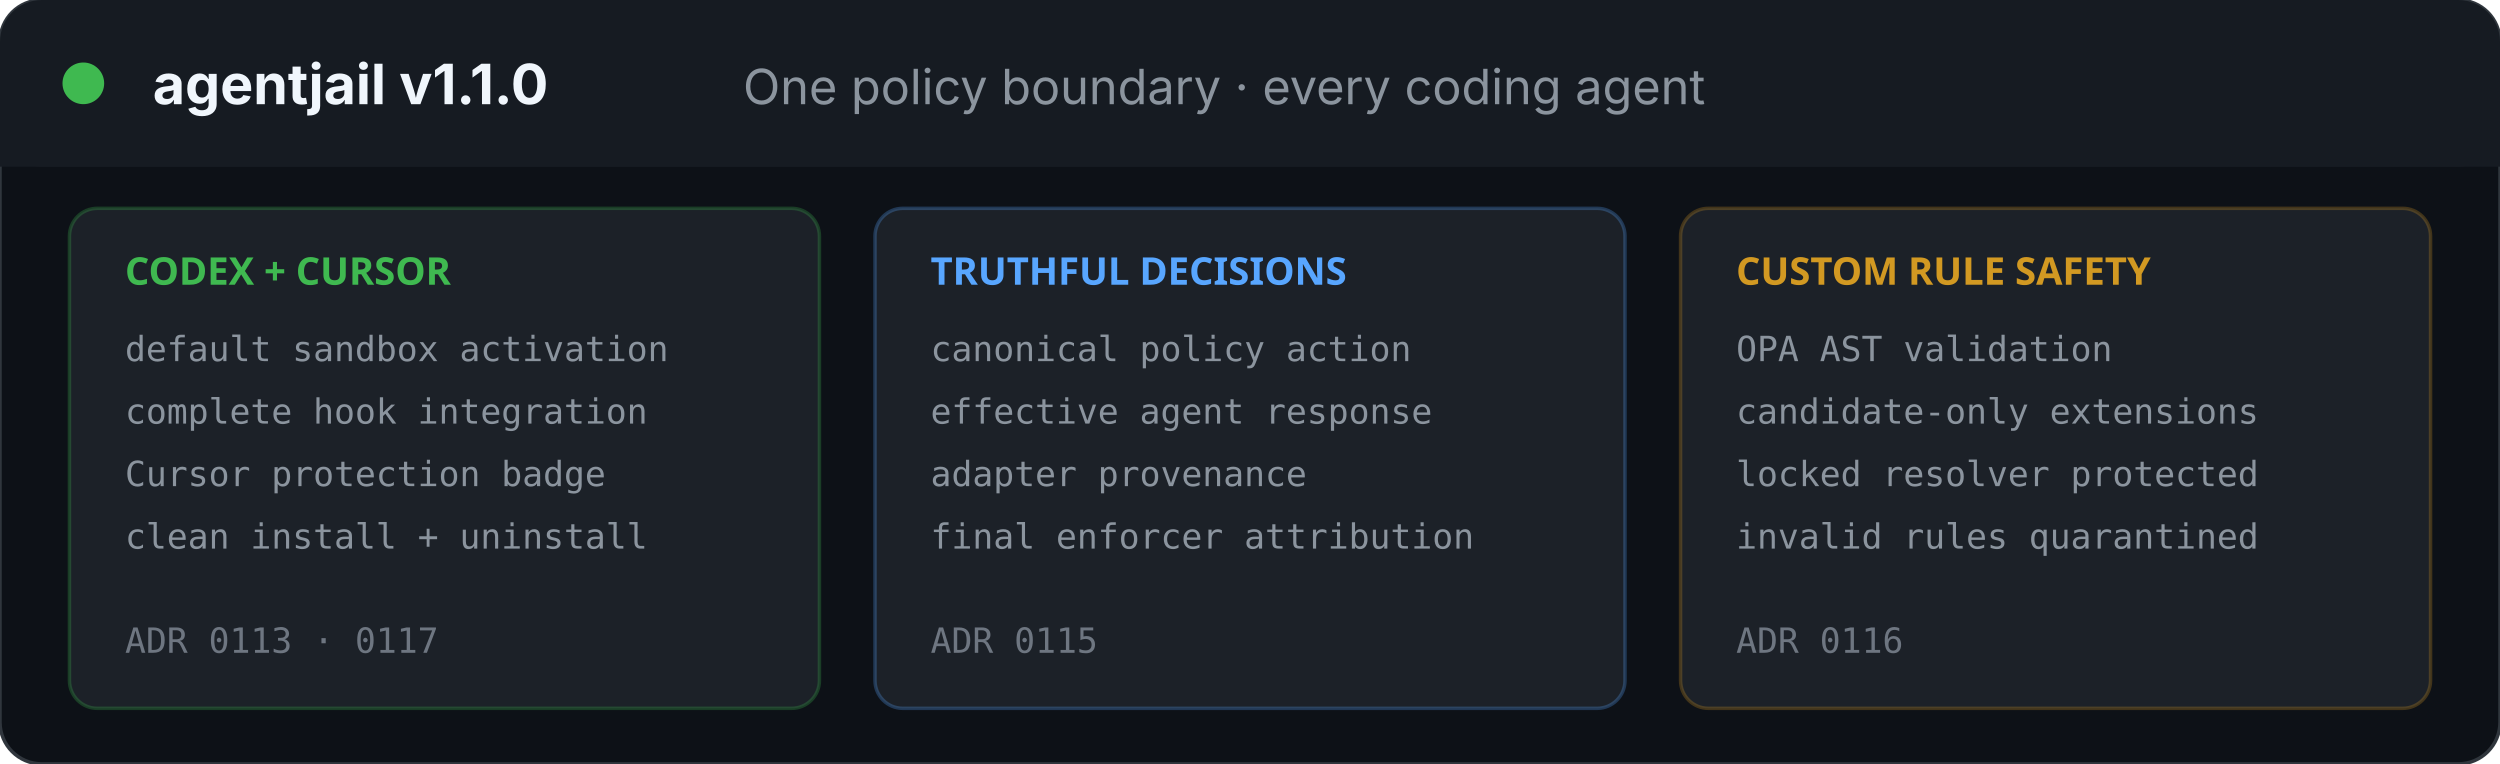
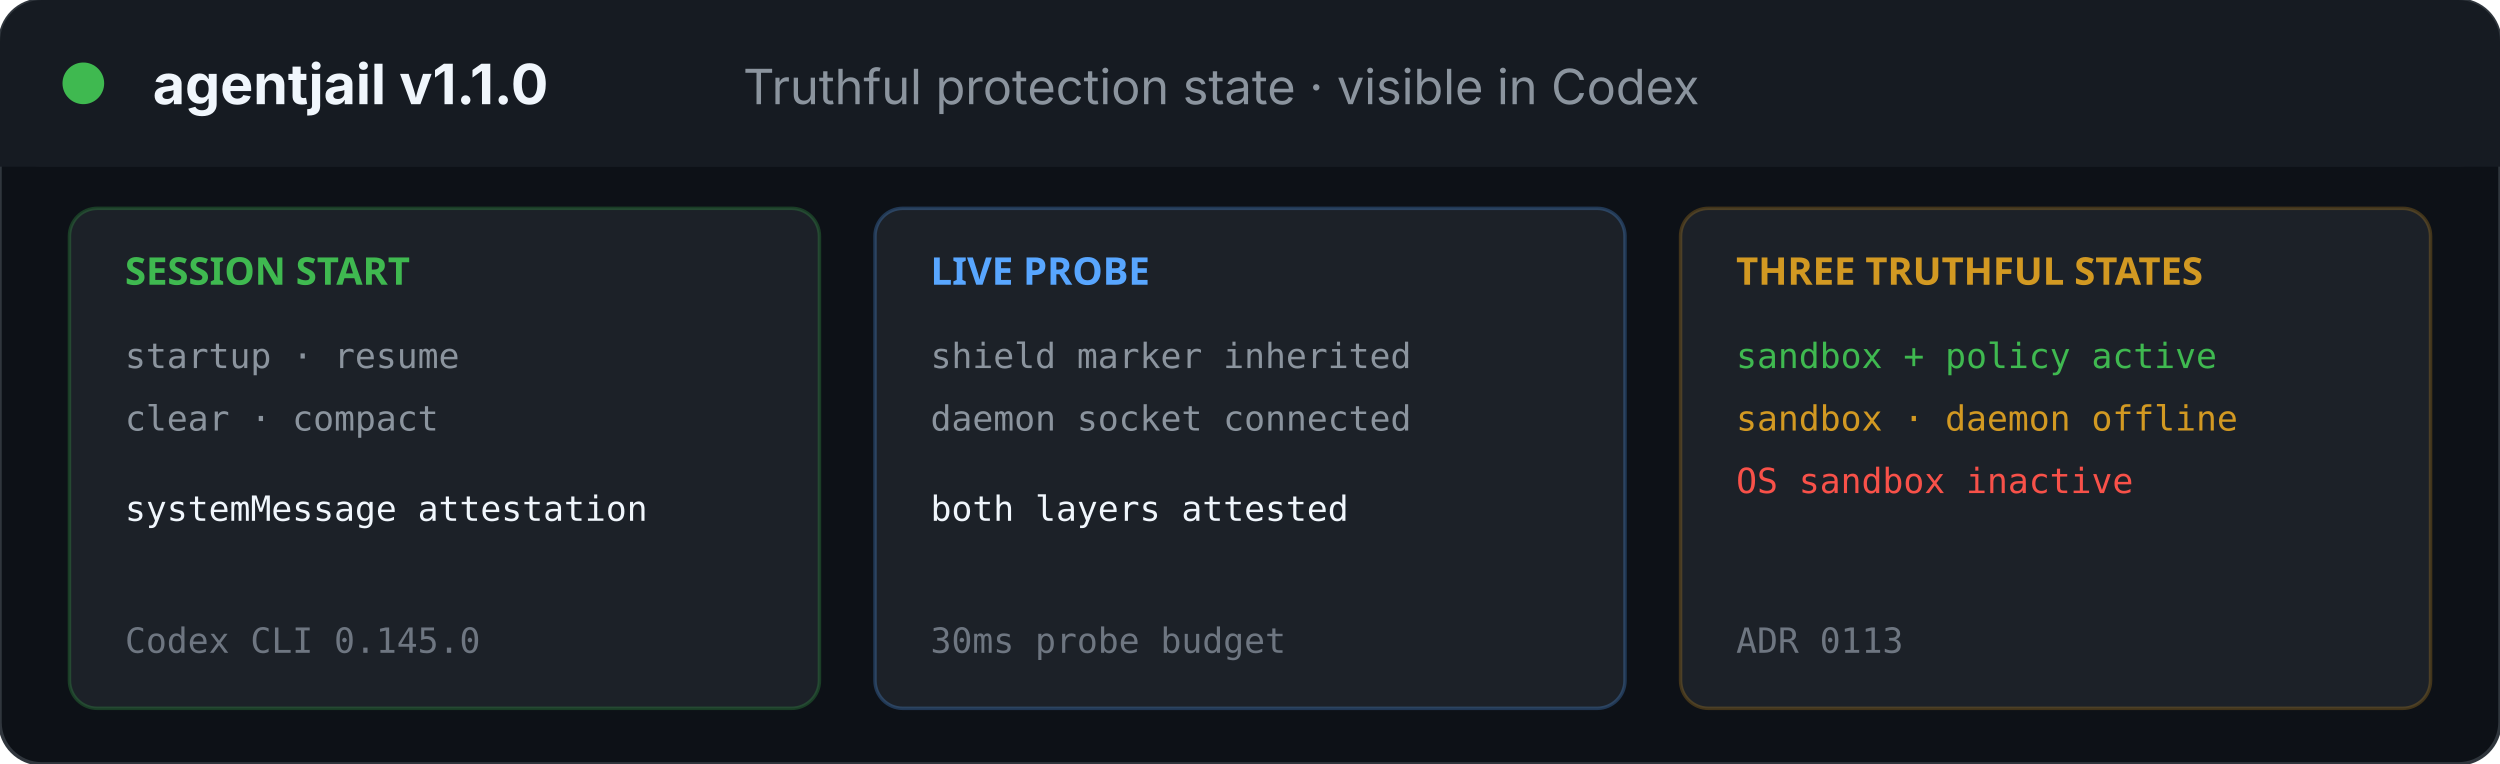
<svg xmlns="http://www.w3.org/2000/svg" viewBox="0 0 720 220" fill="none">
  <rect width="720" height="220" rx="12" fill="#0d1117" stroke="#30363d" />
  <rect width="720" height="48" rx="12" fill="#161b22" />
  <rect y="12" width="720" height="36" fill="#161b22" />
  <circle cx="24" cy="24" r="6" fill="#3fb950" />
  <text x="44" y="30" font-family="system-ui,-apple-system,sans-serif" font-size="16" font-weight="700" fill="#f0f6fc">agentjail v1.1.0</text>
-   <text x="214" y="30" font-family="system-ui,-apple-system,sans-serif" font-size="14" fill="#8b949e">One policy boundary · every coding agent</text>
+   <text x="214" y="30" font-family="system-ui,-apple-system,sans-serif" font-size="14" fill="#8b949e">Truthful protection state · visible in Codex</text>
  <rect x="20" y="60" width="216" height="144" rx="8" fill="#1c2128" stroke="#3fb95044" />
-   <text x="36" y="82" font-family="system-ui,sans-serif" font-size="11" font-weight="600" fill="#3fb950">CODEX + CURSOR</text>
-   <text x="36" y="104" font-family="monospace" font-size="10" fill="#8b949e">default sandbox activation</text>
-   <text x="36" y="122" font-family="monospace" font-size="10" fill="#8b949e">complete hook integration</text>
-   <text x="36" y="140" font-family="monospace" font-size="10" fill="#8b949e">Cursor protection badge</text>
-   <text x="36" y="158" font-family="monospace" font-size="10" fill="#8b949e">clean install + uninstall</text>
-   <text x="36" y="188" font-family="monospace" font-size="10" fill="#6e7681">ADR 0113 · 0117</text>
+   <text x="36" y="82" font-family="system-ui,sans-serif" font-size="11" font-weight="600" fill="#3fb950">SESSION START</text>
+   <text x="36" y="106" font-family="monospace" font-size="10" fill="#8b949e">startup · resume</text>
+   <text x="36" y="124" font-family="monospace" font-size="10" fill="#8b949e">clear · compact</text>
+   <text x="36" y="150" font-family="monospace" font-size="10" fill="#f0f6fc">systemMessage attestation</text>
+   <text x="36" y="188" font-family="monospace" font-size="10" fill="#6e7681">Codex CLI 0.145.0</text>
  <rect x="252" y="60" width="216" height="144" rx="8" fill="#1c2128" stroke="#58a6ff44" />
-   <text x="268" y="82" font-family="system-ui,sans-serif" font-size="11" font-weight="600" fill="#58a6ff">TRUTHFUL DECISIONS</text>
-   <text x="268" y="104" font-family="monospace" font-size="10" fill="#8b949e">canonical policy action</text>
-   <text x="268" y="122" font-family="monospace" font-size="10" fill="#8b949e">effective agent response</text>
-   <text x="268" y="140" font-family="monospace" font-size="10" fill="#8b949e">adapter provenance</text>
-   <text x="268" y="158" font-family="monospace" font-size="10" fill="#8b949e">final enforcer attribution</text>
-   <text x="268" y="188" font-family="monospace" font-size="10" fill="#6e7681">ADR 0115</text>
+   <text x="268" y="82" font-family="system-ui,sans-serif" font-size="11" font-weight="600" fill="#58a6ff">LIVE PROBE</text>
+   <text x="268" y="106" font-family="monospace" font-size="10" fill="#8b949e">shield marker inherited</text>
+   <text x="268" y="124" font-family="monospace" font-size="10" fill="#8b949e">daemon socket connected</text>
+   <text x="268" y="150" font-family="monospace" font-size="10" fill="#f0f6fc">both layers attested</text>
+   <text x="268" y="188" font-family="monospace" font-size="10" fill="#6e7681">30ms probe budget</text>
  <rect x="484" y="60" width="216" height="144" rx="8" fill="#1c2128" stroke="#d2992244" />
-   <text x="500" y="82" font-family="system-ui,sans-serif" font-size="11" font-weight="600" fill="#d29922">CUSTOM RULE SAFETY</text>
-   <text x="500" y="104" font-family="monospace" font-size="10" fill="#8b949e">OPA AST validation</text>
-   <text x="500" y="122" font-family="monospace" font-size="10" fill="#8b949e">candidate-only extensions</text>
-   <text x="500" y="140" font-family="monospace" font-size="10" fill="#8b949e">locked resolver protected</text>
-   <text x="500" y="158" font-family="monospace" font-size="10" fill="#8b949e">invalid rules quarantined</text>
-   <text x="500" y="188" font-family="monospace" font-size="10" fill="#6e7681">ADR 0116</text>
+   <text x="500" y="82" font-family="system-ui,sans-serif" font-size="11" font-weight="600" fill="#d29922">THREE TRUTHFUL STATES</text>
+   <text x="500" y="106" font-family="monospace" font-size="10" fill="#3fb950">sandbox + policy active</text>
+   <text x="500" y="124" font-family="monospace" font-size="10" fill="#d29922">sandbox · daemon offline</text>
+   <text x="500" y="142" font-family="monospace" font-size="10" fill="#f85149">OS sandbox inactive</text>
+   <text x="500" y="188" font-family="monospace" font-size="10" fill="#6e7681">ADR 0113</text>
</svg>
